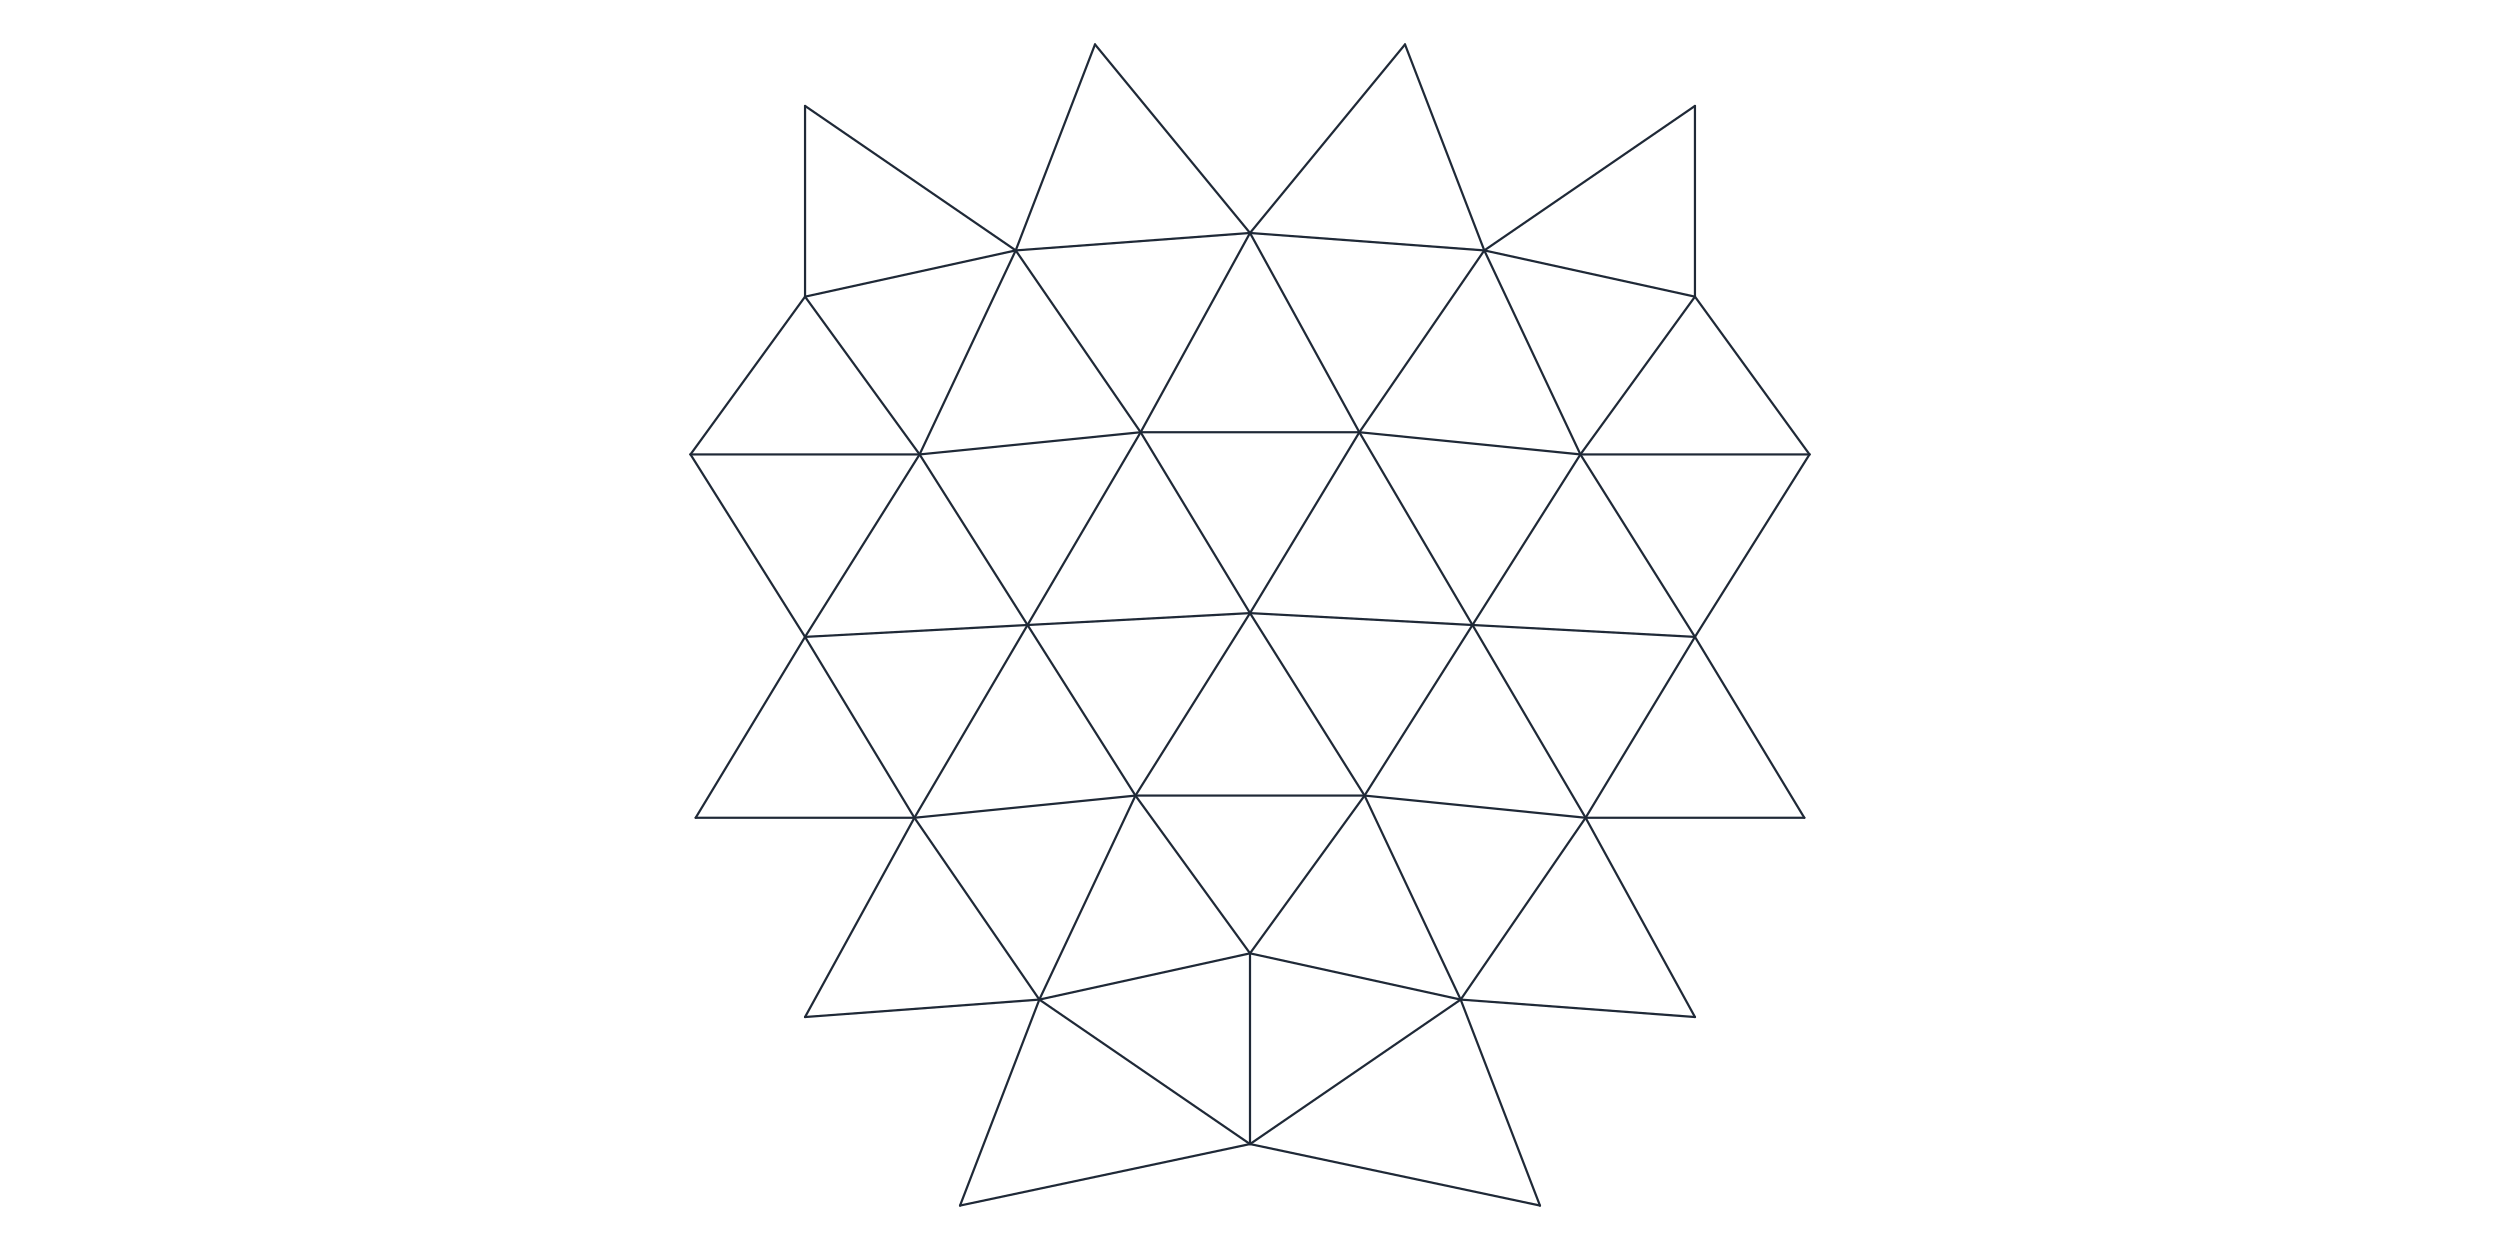
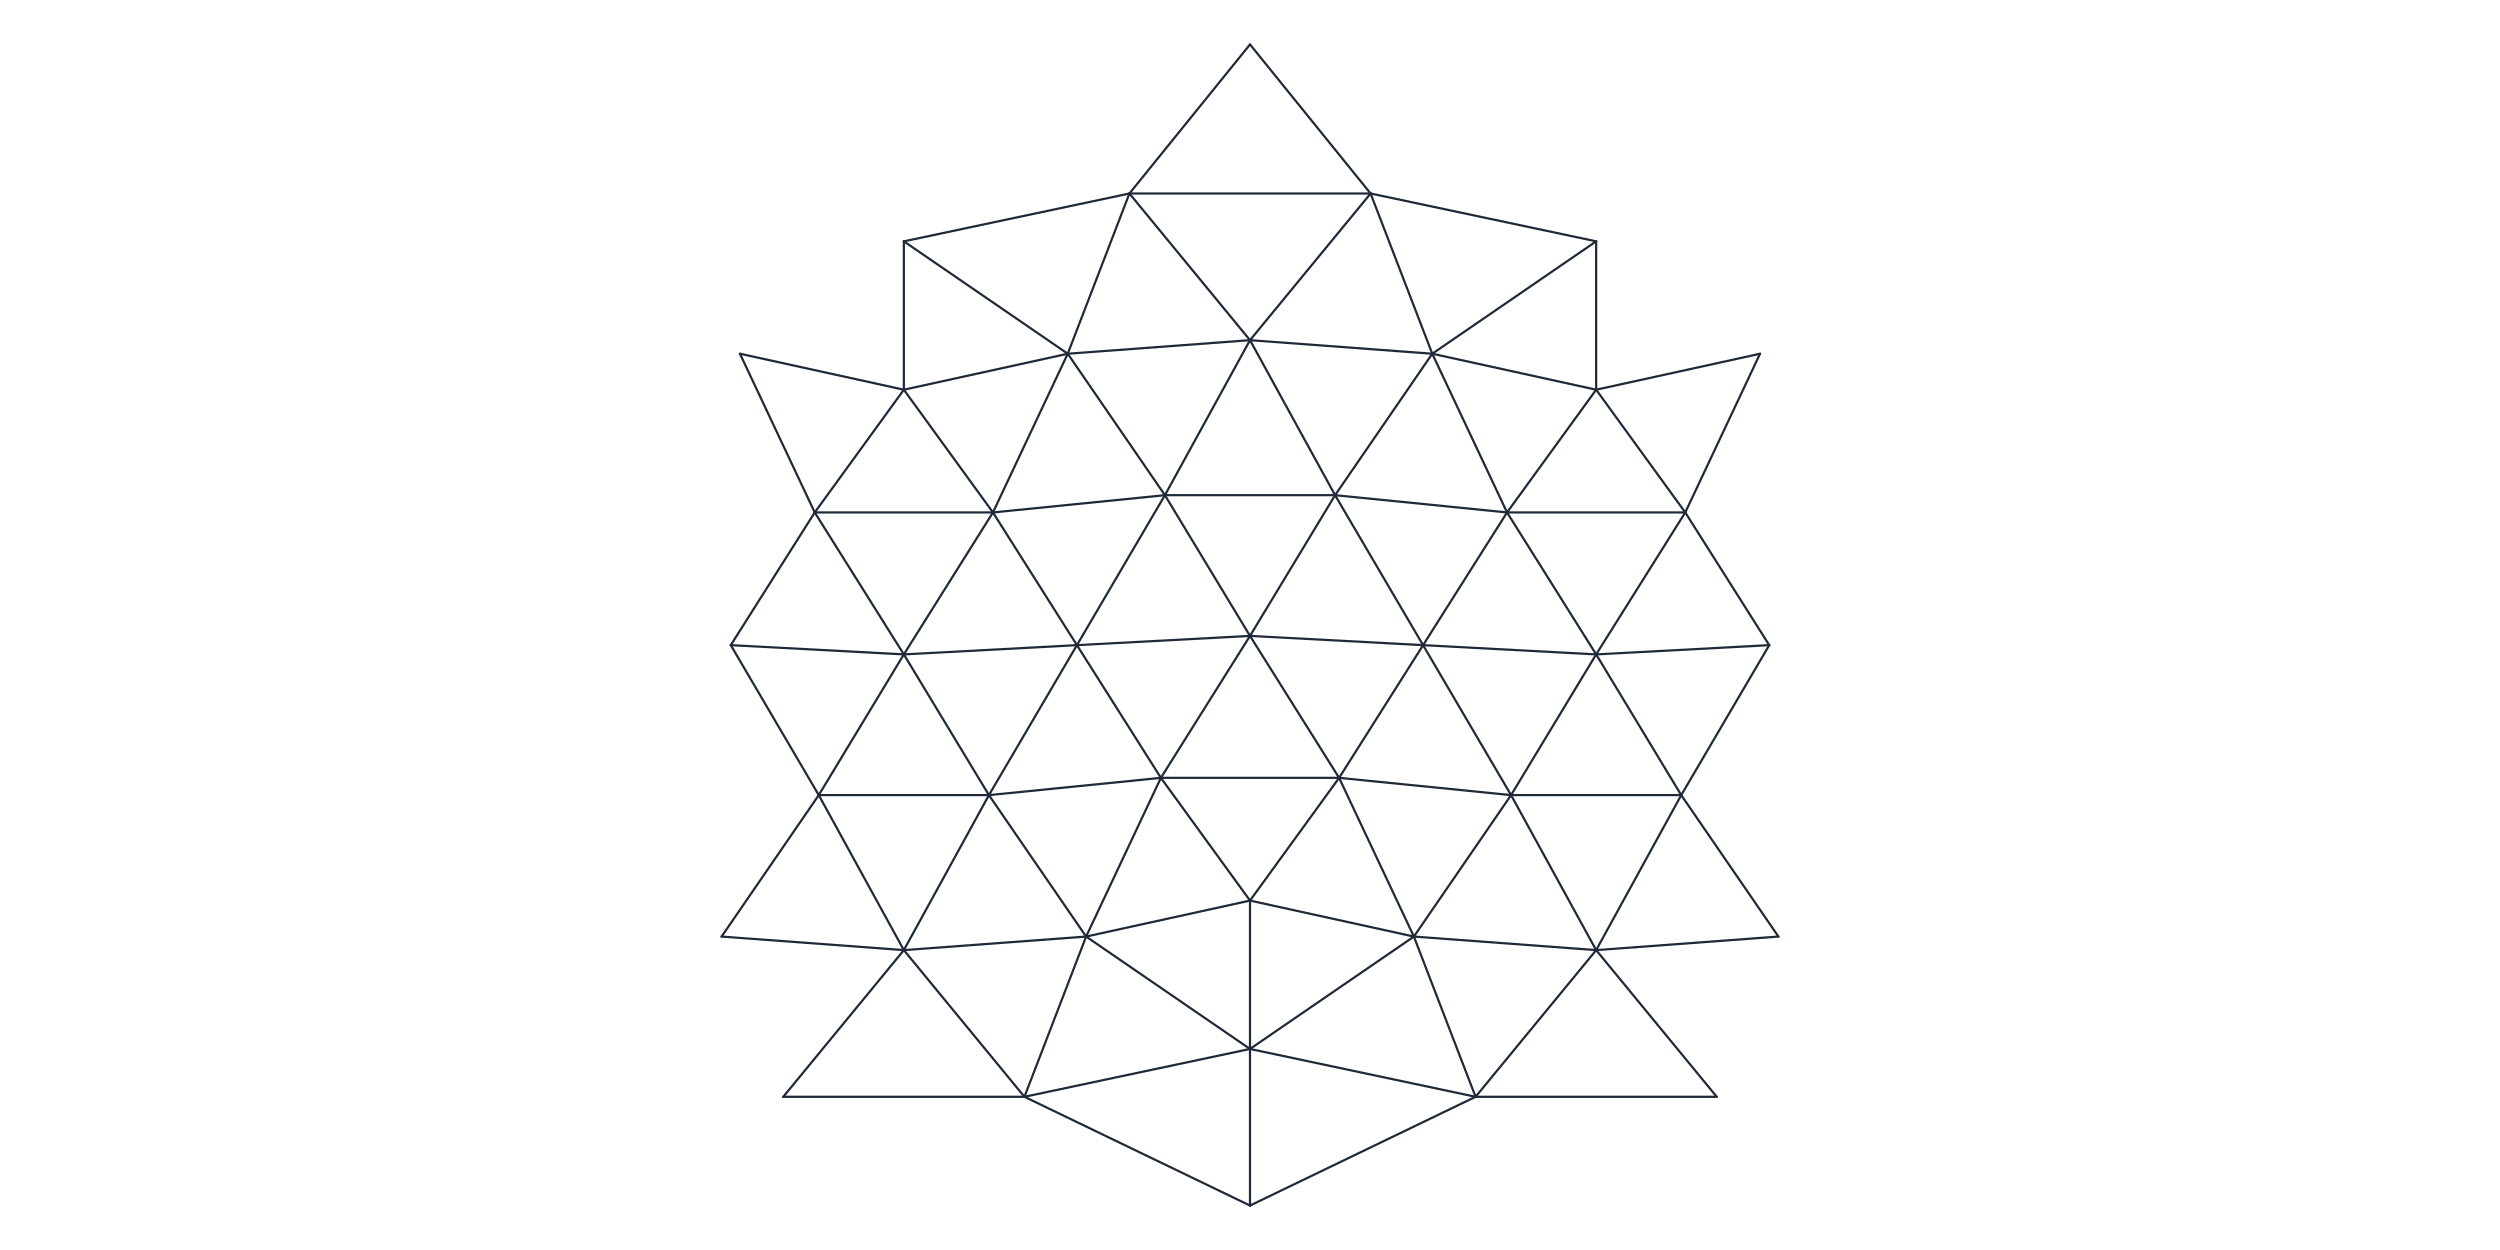
<svg xmlns="http://www.w3.org/2000/svg" width="900" height="450" viewBox="0 0 900 450" role="img" aria-label="CUT_MULTI grid">
  <rect width="100%" height="100%" fill="#ffffff" />
  <g fill="none" stroke="#1f2937" stroke-width="0.8" stroke-linecap="round" stroke-linejoin="round">
-     <line x1="450.000" y1="83.872" x2="365.657" y2="90.147" />
-     <line x1="450.000" y1="83.872" x2="394.201" y2="16.000" />
-     <line x1="365.657" y1="90.147" x2="394.201" y2="16.000" />
-     <line x1="289.817" y1="106.798" x2="289.817" y2="38.137" />
-     <line x1="289.817" y1="106.798" x2="365.657" y2="90.147" />
-     <line x1="289.817" y1="38.137" x2="365.657" y2="90.147" />
-     <line x1="610.183" y1="106.798" x2="534.343" y2="90.147" />
-     <line x1="610.183" y1="106.798" x2="610.183" y2="38.137" />
-     <line x1="534.343" y1="90.147" x2="610.183" y2="38.137" />
-     <line x1="450.000" y1="83.872" x2="505.799" y2="16.000" />
-     <line x1="450.000" y1="83.872" x2="534.343" y2="90.147" />
-     <line x1="505.799" y1="16.000" x2="534.343" y2="90.147" />
-     <line x1="248.580" y1="163.590" x2="331.053" y2="163.590" />
-     <line x1="248.580" y1="163.590" x2="289.817" y2="229.279" />
-     <line x1="289.817" y1="229.279" x2="331.053" y2="163.590" />
-     <line x1="289.817" y1="106.798" x2="331.053" y2="163.590" />
-     <line x1="289.817" y1="106.798" x2="248.580" y2="163.590" />
-     <line x1="289.817" y1="366.128" x2="329.189" y2="294.394" />
-     <line x1="289.817" y1="366.128" x2="374.160" y2="359.853" />
-     <line x1="329.189" y1="294.394" x2="374.160" y2="359.853" />
-     <line x1="289.817" y1="229.279" x2="329.189" y2="294.394" />
-     <line x1="289.817" y1="229.279" x2="250.444" y2="294.394" />
-     <line x1="250.444" y1="294.394" x2="329.189" y2="294.394" />
-     <line x1="568.947" y1="163.590" x2="651.420" y2="163.590" />
-     <line x1="568.947" y1="163.590" x2="610.183" y2="229.279" />
-     <line x1="610.183" y1="229.279" x2="651.420" y2="163.590" />
-     <line x1="610.183" y1="106.798" x2="651.420" y2="163.590" />
-     <line x1="610.183" y1="106.798" x2="568.947" y2="163.590" />
-     <line x1="610.183" y1="366.128" x2="525.840" y2="359.853" />
-     <line x1="610.183" y1="366.128" x2="570.811" y2="294.394" />
-     <line x1="525.840" y1="359.853" x2="570.811" y2="294.394" />
-     <line x1="610.183" y1="229.279" x2="649.556" y2="294.394" />
-     <line x1="610.183" y1="229.279" x2="570.811" y2="294.394" />
-     <line x1="570.811" y1="294.394" x2="649.556" y2="294.394" />
-     <line x1="554.384" y1="434.000" x2="450.000" y2="411.863" />
-     <line x1="525.840" y1="359.853" x2="554.384" y2="434.000" />
-     <line x1="525.840" y1="359.853" x2="450.000" y2="411.863" />
-     <line x1="450.000" y1="411.863" x2="345.616" y2="434.000" />
-     <line x1="374.160" y1="359.853" x2="450.000" y2="411.863" />
-     <line x1="374.160" y1="359.853" x2="345.616" y2="434.000" />
-     <line x1="369.908" y1="225.000" x2="289.817" y2="229.279" />
-     <line x1="369.908" y1="225.000" x2="331.053" y2="163.590" />
-     <line x1="329.189" y1="294.394" x2="408.763" y2="286.410" />
-     <line x1="374.160" y1="359.853" x2="408.763" y2="286.410" />
-     <line x1="369.908" y1="225.000" x2="329.189" y2="294.394" />
-     <line x1="450.000" y1="83.872" x2="410.628" y2="155.606" />
-     <line x1="365.657" y1="90.147" x2="410.628" y2="155.606" />
-     <line x1="365.657" y1="90.147" x2="331.053" y2="163.590" />
-     <line x1="534.343" y1="90.147" x2="568.947" y2="163.590" />
-     <line x1="450.000" y1="83.872" x2="489.372" y2="155.606" />
-     <line x1="534.343" y1="90.147" x2="489.372" y2="155.606" />
-     <line x1="530.092" y1="225.000" x2="568.947" y2="163.590" />
-     <line x1="530.092" y1="225.000" x2="610.183" y2="229.279" />
-     <line x1="491.237" y1="286.410" x2="570.811" y2="294.394" />
-     <line x1="491.237" y1="286.410" x2="525.840" y2="359.853" />
-     <line x1="530.092" y1="225.000" x2="570.811" y2="294.394" />
-     <line x1="450.000" y1="343.202" x2="525.840" y2="359.853" />
-     <line x1="450.000" y1="343.202" x2="450.000" y2="411.863" />
-     <line x1="450.000" y1="343.202" x2="374.160" y2="359.853" />
-     <line x1="450.000" y1="343.202" x2="408.763" y2="286.410" />
-     <line x1="369.908" y1="225.000" x2="408.763" y2="286.410" />
-     <line x1="331.053" y1="163.590" x2="410.628" y2="155.606" />
-     <line x1="369.908" y1="225.000" x2="410.628" y2="155.606" />
-     <line x1="489.372" y1="155.606" x2="568.947" y2="163.590" />
-     <line x1="530.092" y1="225.000" x2="489.372" y2="155.606" />
-     <line x1="410.628" y1="155.606" x2="489.372" y2="155.606" />
-     <line x1="530.092" y1="225.000" x2="491.237" y2="286.410" />
-     <line x1="450.000" y1="343.202" x2="491.237" y2="286.410" />
-     <line x1="530.092" y1="225.000" x2="450.000" y2="220.721" />
-     <line x1="491.237" y1="286.410" x2="450.000" y2="220.721" />
-     <line x1="369.908" y1="225.000" x2="450.000" y2="220.721" />
-     <line x1="408.763" y1="286.410" x2="450.000" y2="220.721" />
-     <line x1="408.763" y1="286.410" x2="491.237" y2="286.410" />
-     <line x1="410.628" y1="155.606" x2="450.000" y2="220.721" />
-     <line x1="450.000" y1="220.721" x2="489.372" y2="155.606" />
+     <line x1="325.385" y1="140.298" x2="266.385" y2="127.344" />
+     <line x1="325.385" y1="86.883" x2="325.385" y2="140.298" />
+     <line x1="574.615" y1="86.883" x2="574.615" y2="140.298" />
+     <line x1="633.615" y1="127.344" x2="574.615" y2="140.298" />
+     <line x1="293.305" y1="184.479" x2="263.077" y2="232.253" />
+     <line x1="325.385" y1="342.044" x2="259.770" y2="337.162" />
+     <line x1="263.077" y1="232.253" x2="294.755" y2="286.239" />
+     <line x1="606.695" y1="184.479" x2="636.923" y2="232.253" />
+     <line x1="605.245" y1="286.239" x2="636.923" y2="232.253" />
+     <line x1="640.230" y1="337.162" x2="574.615" y2="342.044" />
+     <line x1="618.024" y1="394.845" x2="574.615" y2="342.044" />
+     <line x1="531.206" y1="394.845" x2="450.000" y2="434.000" />
+     <line x1="450.000" y1="434.000" x2="368.794" y2="394.845" />
+     <line x1="325.385" y1="342.044" x2="281.976" y2="394.845" />
+     <line x1="406.591" y1="69.661" x2="325.385" y2="86.883" />
+     <line x1="574.615" y1="86.883" x2="493.409" y2="69.661" />
+     <line x1="450.000" y1="16.000" x2="493.409" y2="69.661" />
+     <line x1="406.591" y1="69.661" x2="450.000" y2="16.000" />
+     <line x1="293.305" y1="184.479" x2="266.385" y2="127.344" />
+     <line x1="294.755" y1="286.239" x2="259.770" y2="337.162" />
+     <line x1="605.245" y1="286.239" x2="640.230" y2="337.162" />
+     <line x1="633.615" y1="127.344" x2="606.695" y2="184.479" />
+     <line x1="531.206" y1="394.845" x2="618.024" y2="394.845" />
+     <line x1="281.976" y1="394.845" x2="368.794" y2="394.845" />
+     <line x1="384.385" y1="127.344" x2="325.385" y2="140.298" />
+     <line x1="406.591" y1="69.661" x2="450.000" y2="122.462" />
+     <line x1="450.000" y1="122.462" x2="493.409" y2="69.661" />
+     <line x1="574.615" y1="140.298" x2="515.615" y2="127.344" />
+     <line x1="325.385" y1="140.298" x2="293.305" y2="184.479" />
+     <line x1="325.385" y1="235.582" x2="263.077" y2="232.253" />
+     <line x1="325.385" y1="140.298" x2="357.465" y2="184.479" />
+     <line x1="294.755" y1="286.239" x2="325.385" y2="342.044" />
+     <line x1="325.385" y1="342.044" x2="356.015" y2="286.239" />
+     <line x1="391.000" y1="337.162" x2="325.385" y2="342.044" />
+     <line x1="574.615" y1="140.298" x2="542.535" y2="184.479" />
+     <line x1="636.923" y1="232.253" x2="574.615" y2="235.582" />
+     <line x1="574.615" y1="140.298" x2="606.695" y2="184.479" />
+     <line x1="574.615" y1="342.044" x2="509.000" y2="337.162" />
+     <line x1="543.985" y1="286.239" x2="574.615" y2="342.044" />
+     <line x1="574.615" y1="342.044" x2="605.245" y2="286.239" />
+     <line x1="574.615" y1="342.044" x2="531.206" y2="394.845" />
+     <line x1="450.000" y1="434.000" x2="450.000" y2="377.624" />
+     <line x1="368.794" y1="394.845" x2="325.385" y2="342.044" />
+     <line x1="325.385" y1="86.883" x2="384.385" y2="127.344" />
+     <line x1="406.591" y1="69.661" x2="384.385" y2="127.344" />
+     <line x1="493.409" y1="69.661" x2="515.615" y2="127.344" />
+     <line x1="515.615" y1="127.344" x2="574.615" y2="86.883" />
+     <line x1="493.409" y1="69.661" x2="406.591" y2="69.661" />
+     <line x1="357.465" y1="184.479" x2="293.305" y2="184.479" />
+     <line x1="293.305" y1="184.479" x2="325.385" y2="235.582" />
+     <line x1="294.755" y1="286.239" x2="325.385" y2="235.582" />
+     <line x1="356.015" y1="286.239" x2="294.755" y2="286.239" />
+     <line x1="606.695" y1="184.479" x2="542.535" y2="184.479" />
+     <line x1="606.695" y1="184.479" x2="574.615" y2="235.582" />
+     <line x1="574.615" y1="235.582" x2="605.245" y2="286.239" />
+     <line x1="605.245" y1="286.239" x2="543.985" y2="286.239" />
+     <line x1="531.206" y1="394.845" x2="450.000" y2="377.624" />
+     <line x1="531.206" y1="394.845" x2="509.000" y2="337.162" />
+     <line x1="450.000" y1="377.624" x2="368.794" y2="394.845" />
+     <line x1="368.794" y1="394.845" x2="391.000" y2="337.162" />
+     <line x1="450.000" y1="122.462" x2="384.385" y2="127.344" />
+     <line x1="515.615" y1="127.344" x2="450.000" y2="122.462" />
+     <line x1="357.465" y1="184.479" x2="325.385" y2="235.582" />
+     <line x1="356.015" y1="286.239" x2="391.000" y2="337.162" />
+     <line x1="325.385" y1="235.582" x2="356.015" y2="286.239" />
+     <line x1="384.385" y1="127.344" x2="357.465" y2="184.479" />
+     <line x1="542.535" y1="184.479" x2="515.615" y2="127.344" />
+     <line x1="542.535" y1="184.479" x2="574.615" y2="235.582" />
+     <line x1="543.985" y1="286.239" x2="509.000" y2="337.162" />
+     <line x1="543.985" y1="286.239" x2="574.615" y2="235.582" />
+     <line x1="509.000" y1="337.162" x2="450.000" y2="377.624" />
+     <line x1="450.000" y1="377.624" x2="391.000" y2="337.162" />
+     <line x1="387.692" y1="232.253" x2="325.385" y2="235.582" />
+     <line x1="357.465" y1="184.479" x2="387.692" y2="232.253" />
+     <line x1="356.015" y1="286.239" x2="387.692" y2="232.253" />
+     <line x1="450.000" y1="324.209" x2="391.000" y2="337.162" />
+     <line x1="450.000" y1="122.462" x2="419.370" y2="178.268" />
+     <line x1="480.630" y1="178.268" x2="450.000" y2="122.462" />
+     <line x1="542.535" y1="184.479" x2="512.308" y2="232.253" />
+     <line x1="574.615" y1="235.582" x2="512.308" y2="232.253" />
+     <line x1="509.000" y1="337.162" x2="450.000" y2="324.209" />
+     <line x1="512.308" y1="232.253" x2="543.985" y2="286.239" />
+     <line x1="450.000" y1="377.624" x2="450.000" y2="324.209" />
+     <line x1="417.920" y1="280.027" x2="356.015" y2="286.239" />
+     <line x1="391.000" y1="337.162" x2="417.920" y2="280.027" />
+     <line x1="419.370" y1="178.268" x2="357.465" y2="184.479" />
+     <line x1="384.385" y1="127.344" x2="419.370" y2="178.268" />
+     <line x1="515.615" y1="127.344" x2="480.630" y2="178.268" />
+     <line x1="542.535" y1="184.479" x2="480.630" y2="178.268" />
+     <line x1="543.985" y1="286.239" x2="482.080" y2="280.027" />
+     <line x1="482.080" y1="280.027" x2="509.000" y2="337.162" />
+     <line x1="387.692" y1="232.253" x2="417.920" y2="280.027" />
+     <line x1="417.920" y1="280.027" x2="450.000" y2="324.209" />
+     <line x1="419.370" y1="178.268" x2="387.692" y2="232.253" />
+     <line x1="512.308" y1="232.253" x2="482.080" y2="280.027" />
+     <line x1="482.080" y1="280.027" x2="450.000" y2="324.209" />
+     <line x1="512.308" y1="232.253" x2="480.630" y2="178.268" />
+     <line x1="419.370" y1="178.268" x2="480.630" y2="178.268" />
+     <line x1="387.692" y1="232.253" x2="450.000" y2="228.925" />
+     <line x1="450.000" y1="228.925" x2="512.308" y2="232.253" />
+     <line x1="450.000" y1="228.925" x2="417.920" y2="280.027" />
+     <line x1="417.920" y1="280.027" x2="482.080" y2="280.027" />
+     <line x1="450.000" y1="228.925" x2="482.080" y2="280.027" />
+     <line x1="450.000" y1="228.925" x2="419.370" y2="178.268" />
+     <line x1="480.630" y1="178.268" x2="450.000" y2="228.925" />
  </g>
</svg>
